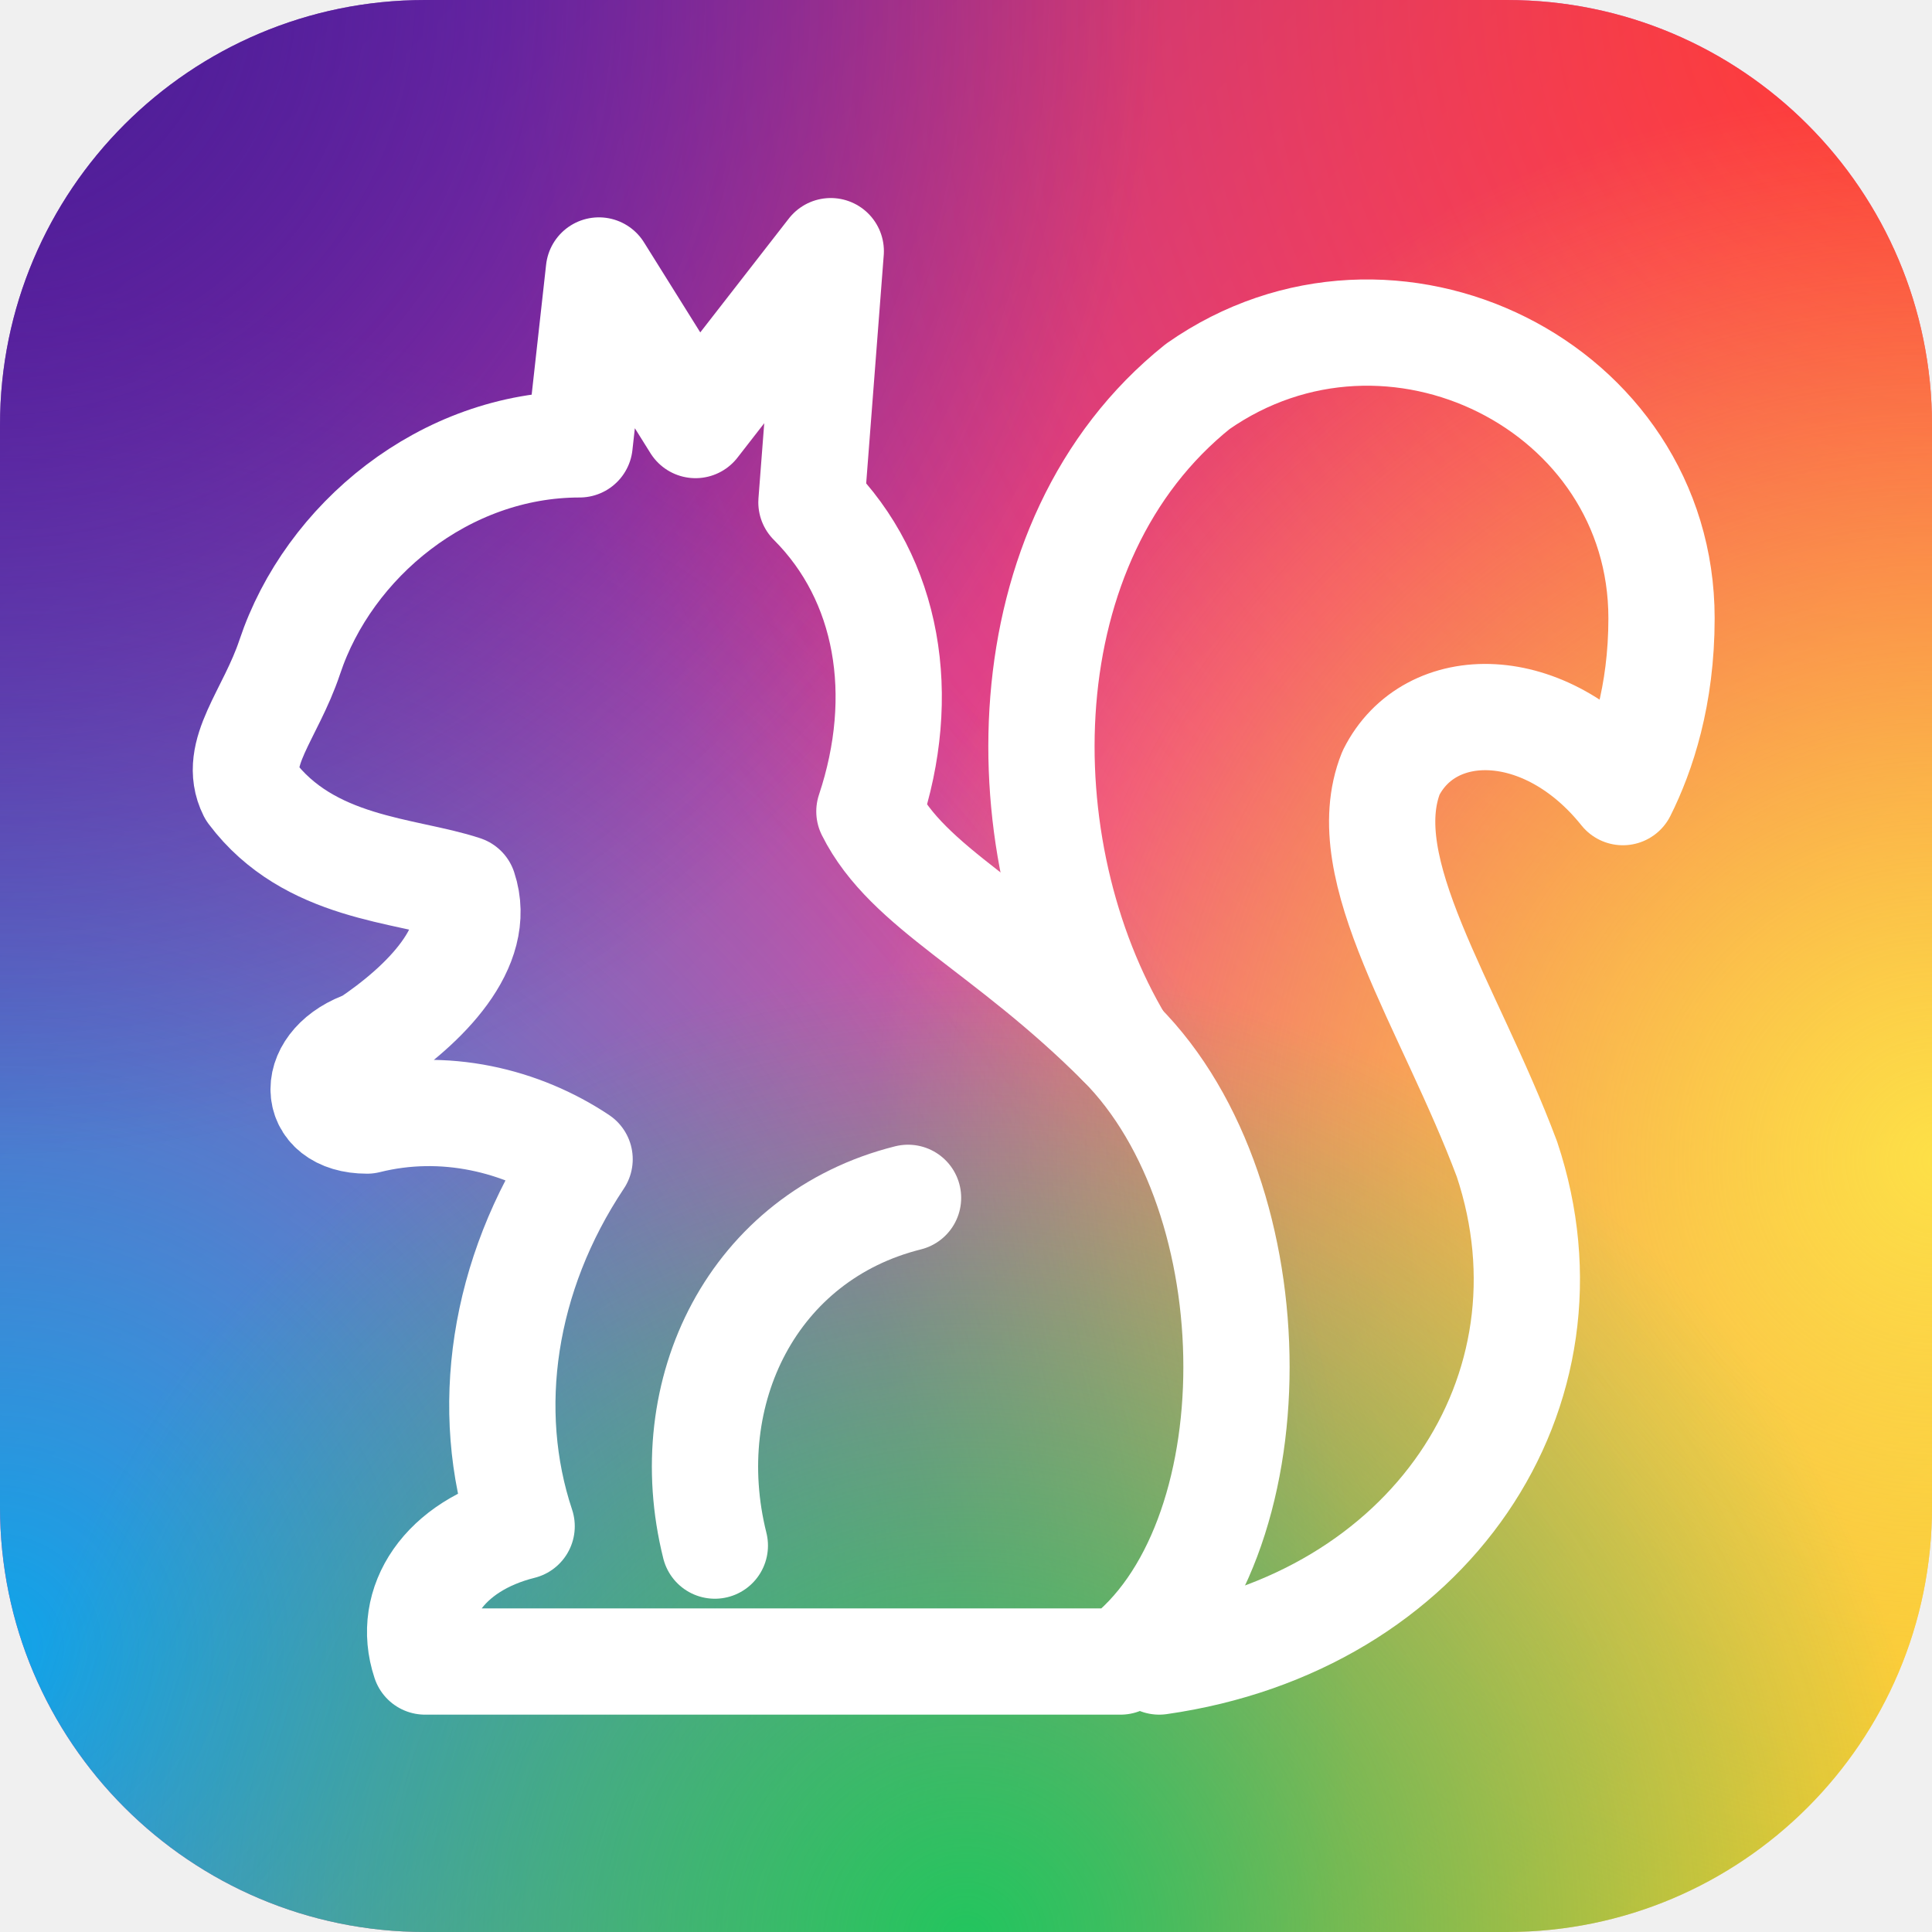
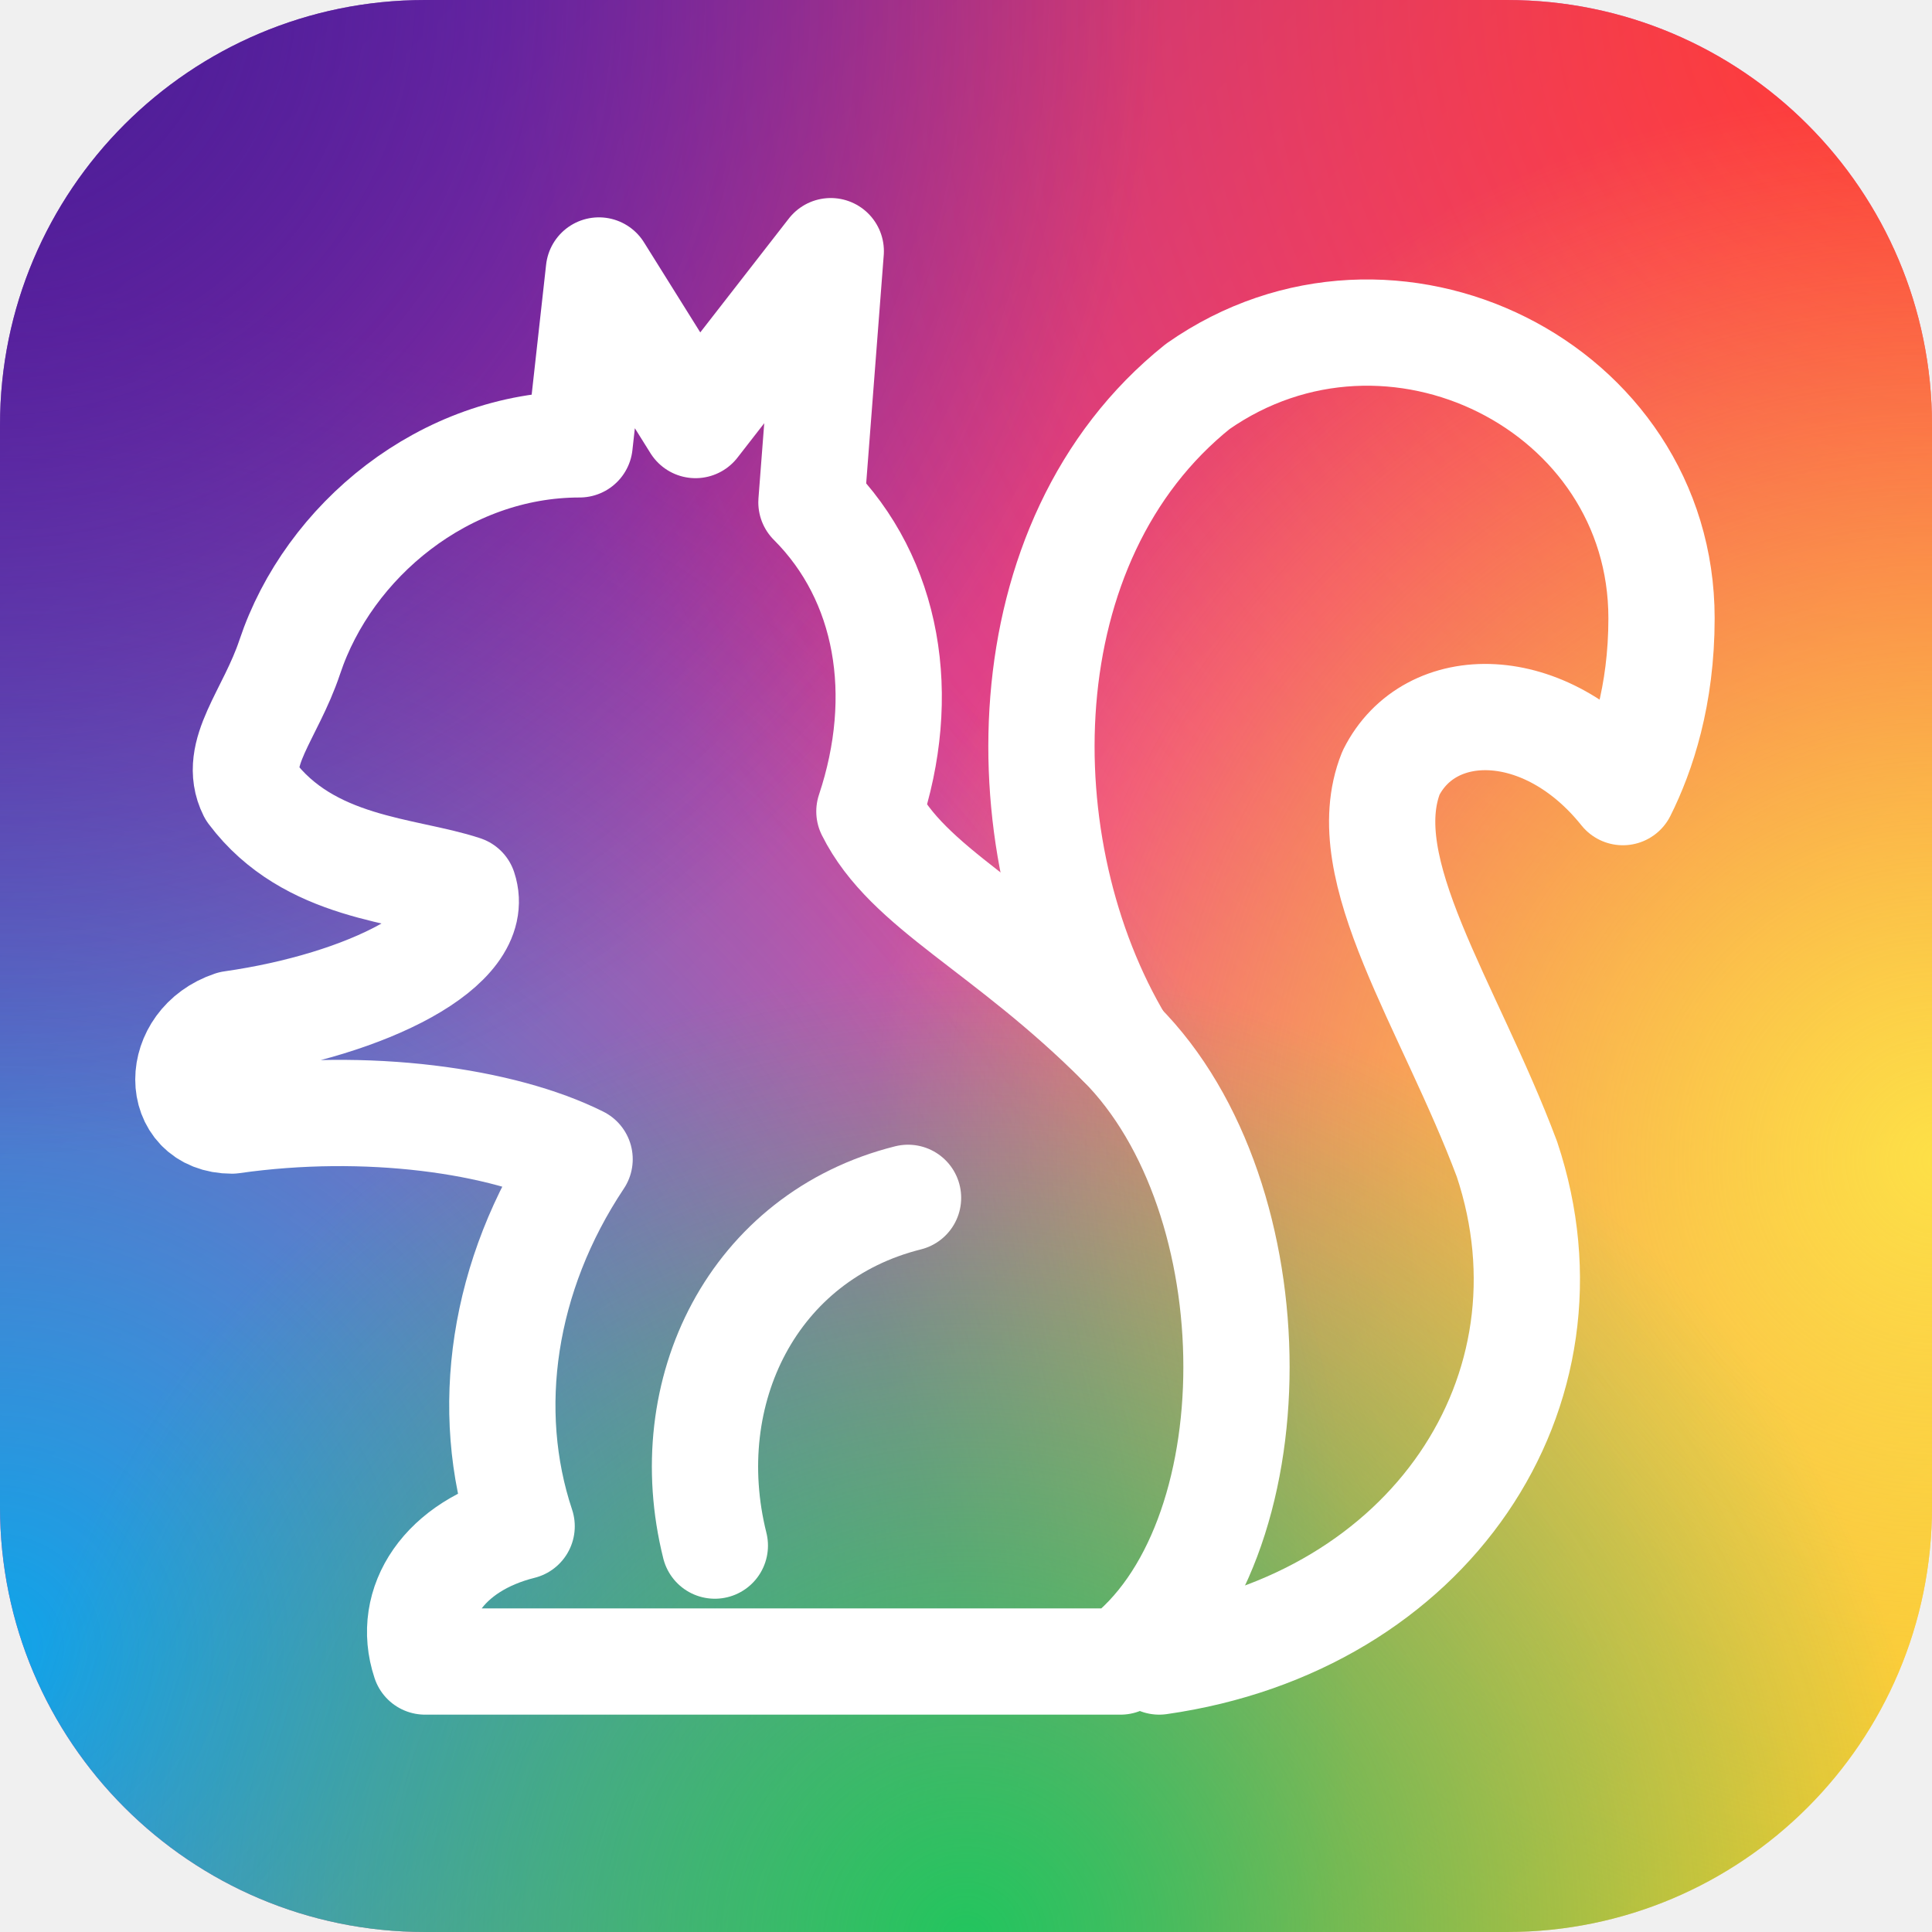
<svg xmlns="http://www.w3.org/2000/svg" viewBox="0 0 100 100" width="100" height="100">
  <defs>
    <linearGradient id="base" x1="0" y1="0" x2="1" y2="1">
      <stop offset="0" stop-color="#5b21b6" />
      <stop offset="0.5" stop-color="#ec4899" />
      <stop offset="1" stop-color="#facc15" />
    </linearGradient>
    <radialGradient id="tr" cx="1" cy="0" r="0.75">
      <stop offset="0" stop-color="#ff3b30" />
      <stop offset="1" stop-color="#ff3b30" stop-opacity="0" />
    </radialGradient>
    <radialGradient id="r" cx="1" cy="0.6" r="0.55">
      <stop offset="0" stop-color="#fde047" />
      <stop offset="1" stop-color="#fde047" stop-opacity="0" />
    </radialGradient>
    <radialGradient id="bl" cx="0" cy="0.85" r="0.7">
      <stop offset="0" stop-color="#0ea5e9" />
      <stop offset="1" stop-color="#0ea5e9" stop-opacity="0" />
    </radialGradient>
    <radialGradient id="b" cx="0.5" cy="1" r="0.5">
      <stop offset="0" stop-color="#22c55e" />
      <stop offset="1" stop-color="#22c55e" stop-opacity="0" />
    </radialGradient>
    <radialGradient id="tl" cx="0" cy="0" r="0.6">
      <stop offset="0" stop-color="#4c1d95" />
      <stop offset="1" stop-color="#4c1d95" stop-opacity="0" />
    </radialGradient>
    <clipPath id="tile">
      <rect width="100" height="100" rx="22" />
    </clipPath>
  </defs>
  <g clip-path="url(#tile)">
    <rect width="100" height="100" fill="url(#base)" />
    <rect width="100" height="100" fill="url(#tr)" />
    <rect width="100" height="100" fill="url(#r)" />
    <rect width="100" height="100" fill="url(#bl)" />
    <rect width="100" height="100" fill="url(#b)" />
    <rect width="100" height="100" fill="url(#tl)" />
  </g>
  <g fill="none" stroke="#fff" stroke-width="5.5" stroke-linecap="round" stroke-linejoin="round">
-     <path d="M22 86 L58 86 C66 80 66 62 58 54 C52 48 47 46 45 42 C47 36 46 30 42 26 L43 13 L36 22 L31 14 L30 23 C23 23 17 28 15 34 C14 37 12 39 13 41 C16 45 21 45 24 46 C25 49 22 52 19 54 C16 55 16 58 19 58 C23 57 27 58 30 60 C26 66 25 73 27 79 C23 80 21 83 22 86 Z" />
+     <path d="M22 86 L58 86 C66 80 66 62 58 54 C52 48 47 46 45 42 C47 36 46 30 42 26 L43 13 L36 22 L31 14 L30 23 C23 23 17 28 15 34 C14 37 12 39 13 41 C16 45 21 45 24 46 C25 49 19 52 12 53 C9 54 9 58 12 58 C19 57 26 58 30 60 C26 66 25 73 27 79 C23 80 21 83 22 86 Z" />
    <path d="M58 54 C52 44 52 28 62 20 C72 13 86 20 86 32 C86 36 85 39 84 41 C80 36 74 36 72 40 C70 45 75 52 78 60 C82 72 74 84 60 86" />
    <path d="M47 62 C39 64 35 72 37 80" />
  </g>
</svg>
